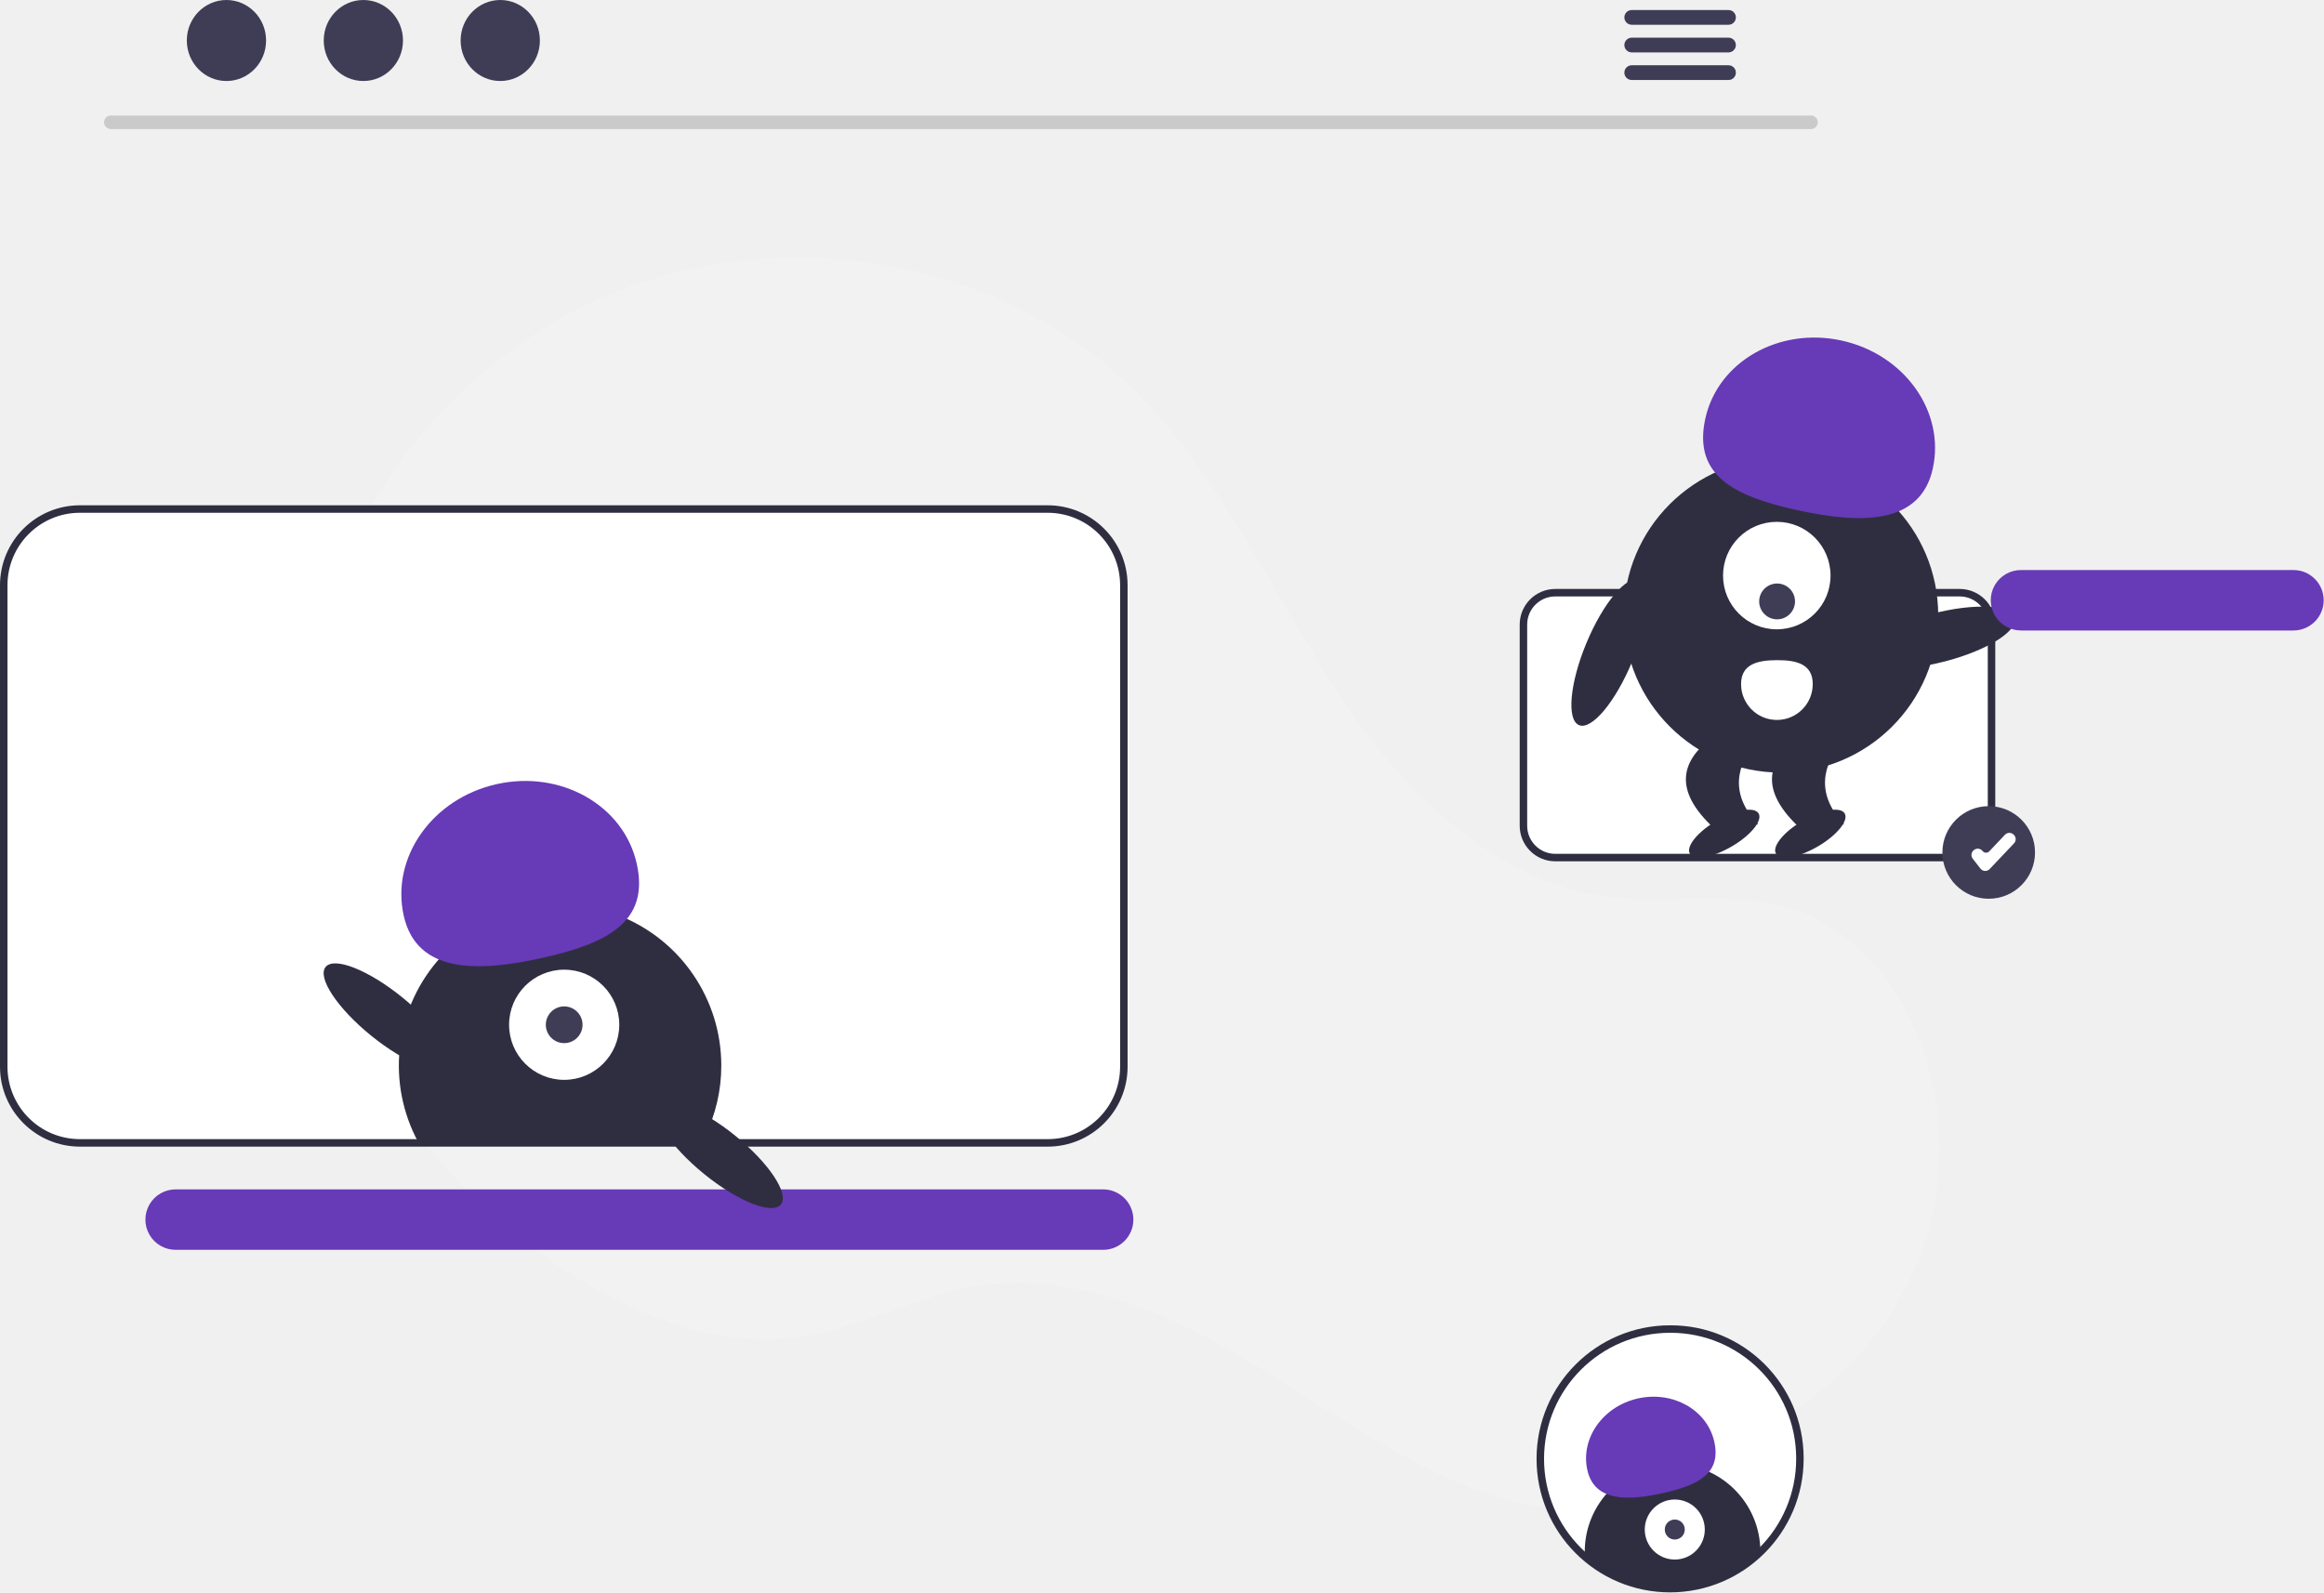
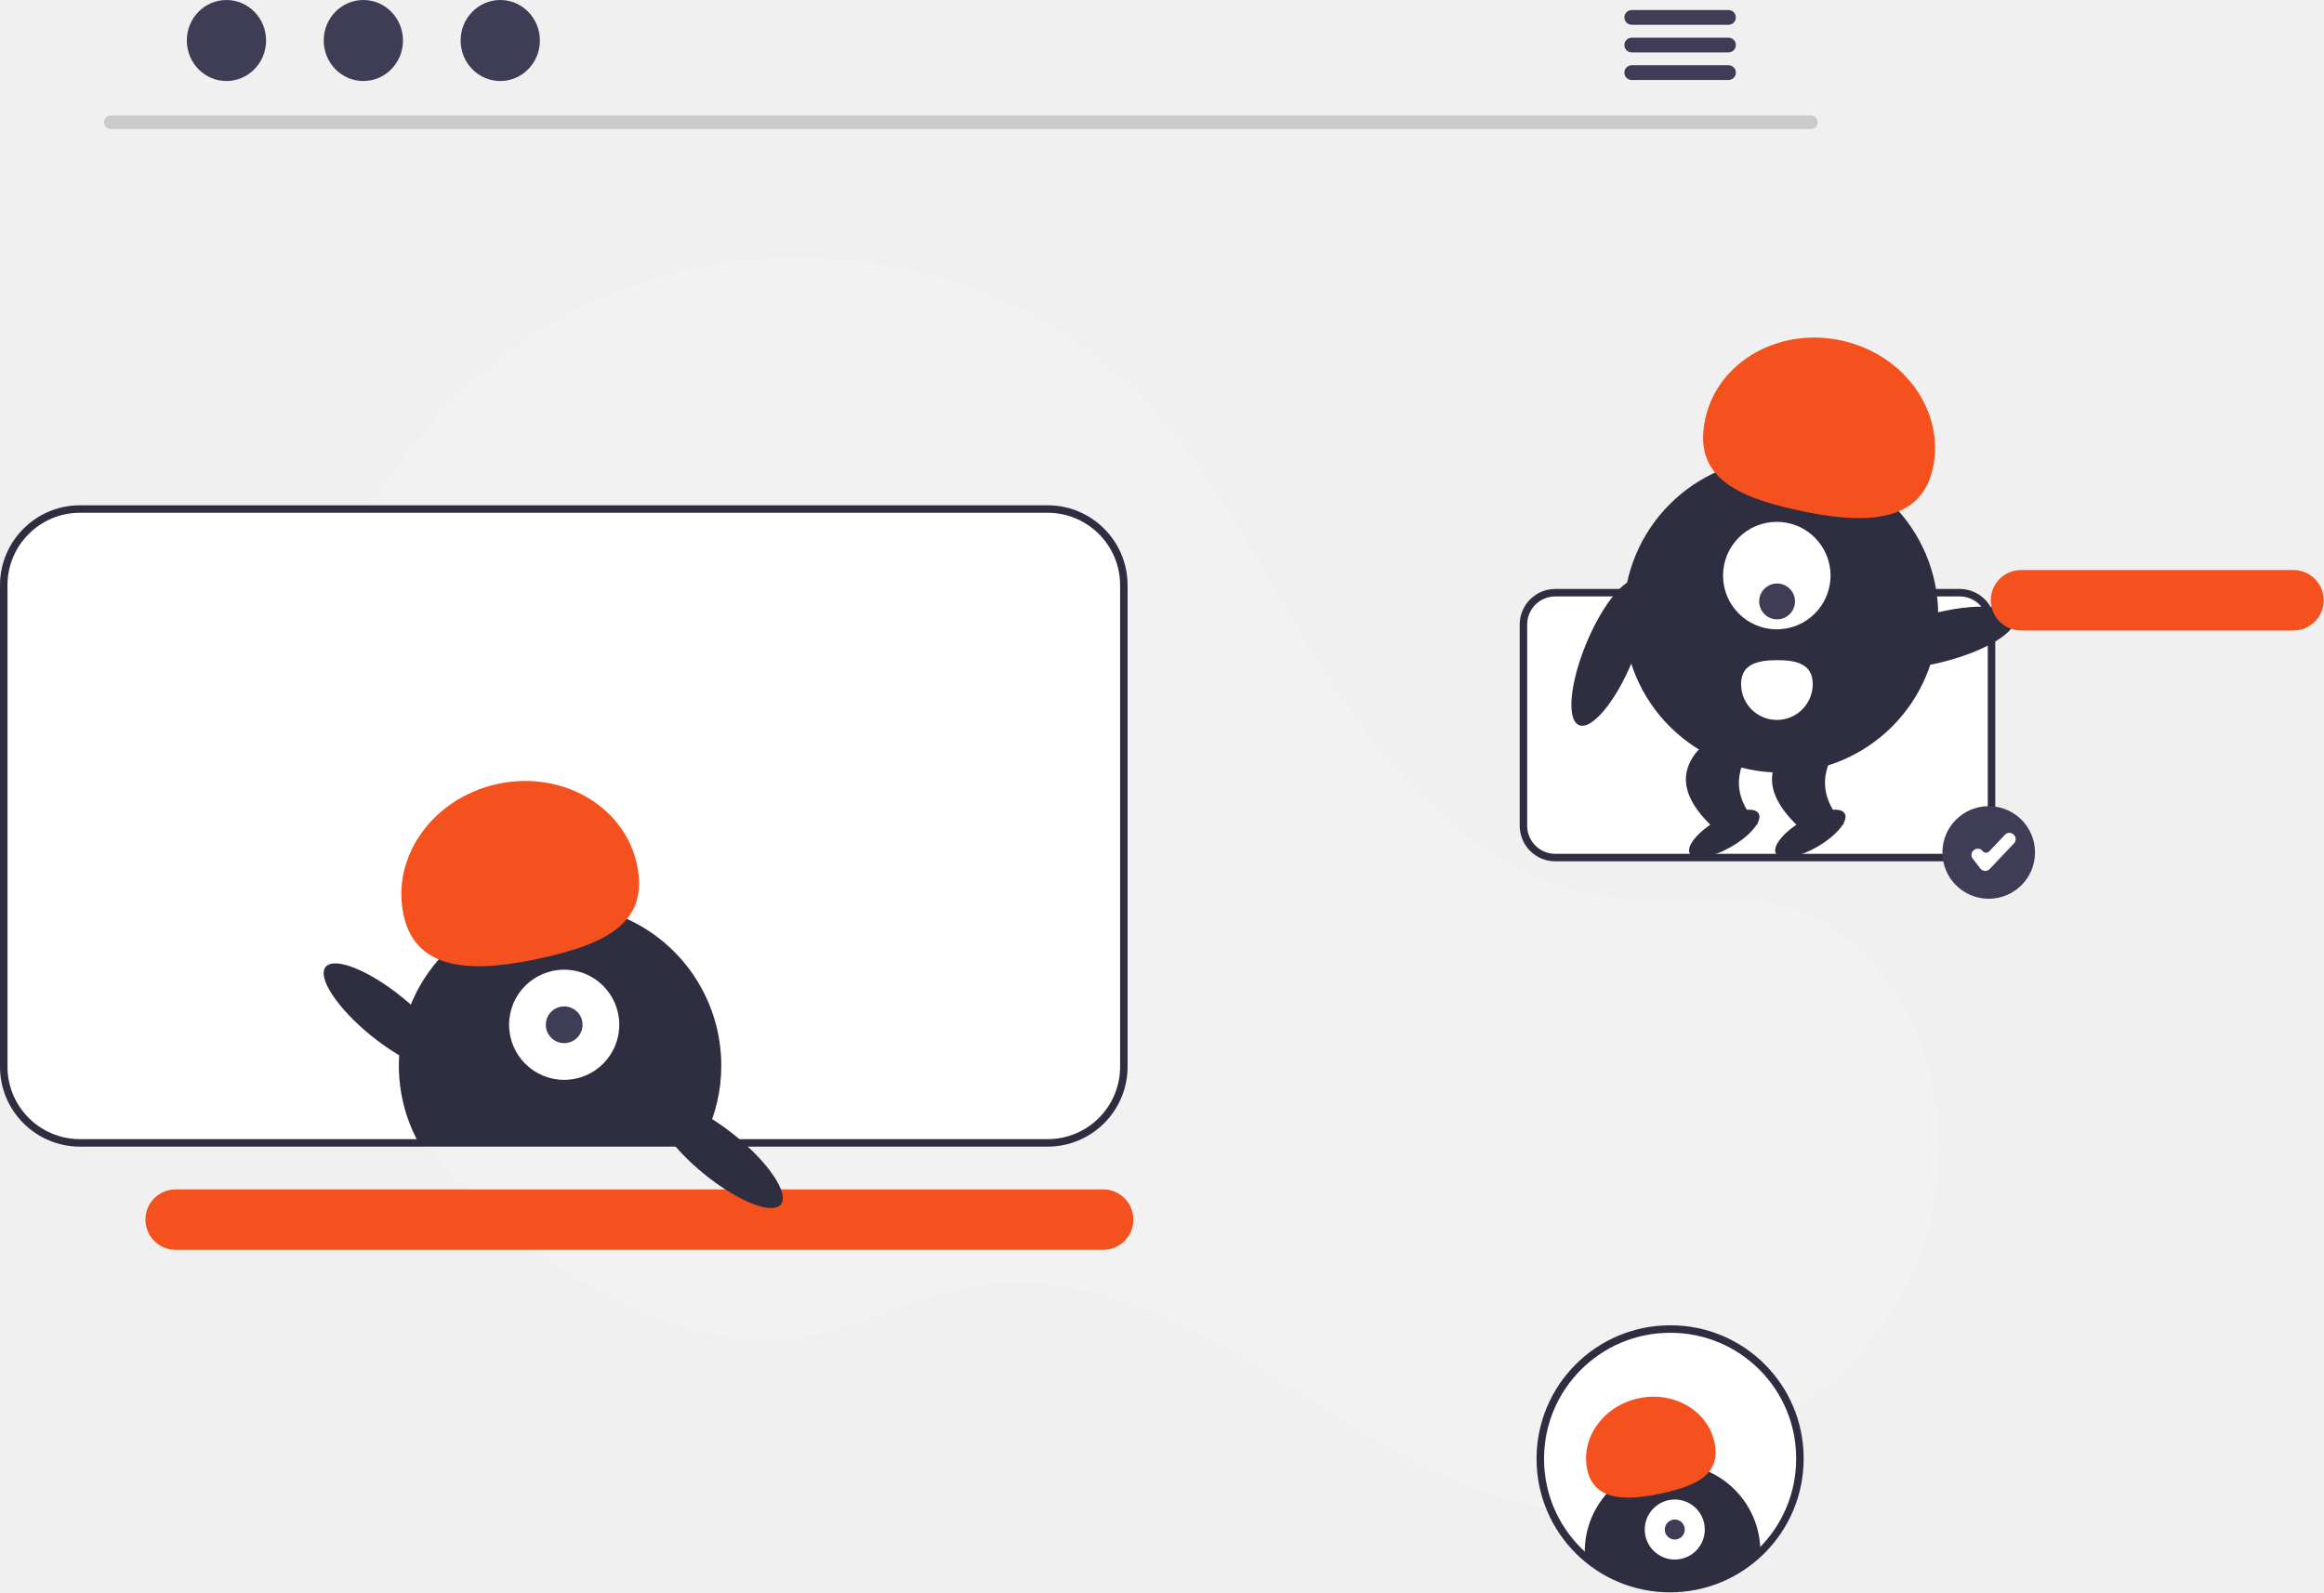
<svg xmlns="http://www.w3.org/2000/svg" data-name="Layer 1" width="620.876" height="425.501" viewBox="0 0 620.876 425.501">
  <path d="M774.835,609.827c25.955-19.769,38.352-52.989,30.591-84.679q-.289-1.181-.611-2.357c-5.145-18.811-17.874-36.689-36.427-42.699-15.578-5.047-32.581-1.166-48.832-3.173-31.902-3.94-56.635-29.752-74.038-56.778-17.403-27.026-30.777-57.278-53.902-79.605-38.117-36.803-100.295-44.727-147.555-20.771-47.26,23.956-77.363,77.104-76.08,130.073,1.284,52.969,32.729,103.611,78.396,130.48,16.776,9.87,36.179,16.863,55.489,14.416,16.755-2.123,31.979-11.126,48.655-13.799,26.219-4.202,52.27,7.652,74.948,21.466,22.677,13.814,44.582,30.188,70.351,36.592C720.843,645.213,751.843,627.34,774.835,609.827Z" transform="translate(-289.5618 -237.2495)" fill="#f2f2f2" />
  <path d="M569.468,373.273h-258.57a20.364,20.364,0,0,0-20.34,20.34v128.69a20.364,20.364,0,0,0,20.34,20.34h258.57a20.357,20.357,0,0,0,20.34-20.34v-128.69A20.357,20.357,0,0,0,569.468,373.273Z" transform="translate(-289.5618 -237.2495)" fill="#fff" />
  <path d="M569.469,543.645H310.902A21.365,21.365,0,0,1,289.562,522.305V393.611a21.365,21.365,0,0,1,21.34-21.34h258.566a21.365,21.365,0,0,1,21.34,21.34V522.305A21.365,21.365,0,0,1,569.469,543.645ZM310.902,374.271a19.363,19.363,0,0,0-19.34,19.34V522.305a19.363,19.363,0,0,0,19.34,19.34h258.566A19.363,19.363,0,0,0,588.809,522.305V393.611a19.363,19.363,0,0,0-19.34-19.34Z" transform="translate(-289.5618 -237.2495)" fill="#2f2e41" />
-   <path d="M584.363,571.222H336.574a8.076,8.076,0,1,1,0-16.151H584.363a8.076,8.076,0,0,1,0,16.151Z" transform="translate(-289.5618 -237.2495)" fill="#673ab7" />
+   <path d="M584.363,571.222H336.574a8.076,8.076,0,1,1,0-16.151H584.363a8.076,8.076,0,0,1,0,16.151Z" transform="translate(-289.5618 -237.2495)" fill="#F4511E" />
  <path d="M813.114,466.406H705.062a8.51,8.51,0,0,1-8.5-8.5V404.126a8.51,8.51,0,0,1,8.5-8.5H813.114a8.51,8.51,0,0,1,8.5,8.5V457.906A8.51,8.51,0,0,1,813.114,466.406Z" transform="translate(-289.5618 -237.2495)" fill="#fff" />
  <path d="M813.114,467.406H705.062a9.511,9.511,0,0,1-9.5-9.5V404.126a9.511,9.511,0,0,1,9.5-9.5H813.114a9.511,9.511,0,0,1,9.5,9.5v53.78A9.511,9.511,0,0,1,813.114,467.406ZM705.062,396.626a7.508,7.508,0,0,0-7.5,7.5v53.78a7.508,7.508,0,0,0,7.5,7.5H813.114a7.508,7.508,0,0,0,7.5-7.5V404.126a7.508,7.508,0,0,0-7.5-7.5Z" transform="translate(-289.5618 -237.2495)" fill="#2f2e41" />
  <path d="M773.43,271.734h-454.293a1.807,1.807,0,0,1,0-3.613h454.293a1.807,1.807,0,0,1,0,3.613Z" transform="translate(-289.5618 -237.2495)" fill="#cacaca" />
  <ellipse cx="60.499" cy="10.823" rx="10.588" ry="10.823" fill="#3f3d56" />
  <ellipse cx="97.074" cy="10.823" rx="10.588" ry="10.823" fill="#3f3d56" />
  <ellipse cx="133.649" cy="10.823" rx="10.588" ry="10.823" fill="#3f3d56" />
  <path d="M751.409,239.932h-25.981a1.968,1.968,0,0,0,0,3.934h25.981a1.968,1.968,0,0,0,0-3.934Z" transform="translate(-289.5618 -237.2495)" fill="#3f3d56" />
  <path d="M751.409,247.317h-25.981a1.968,1.968,0,0,0,0,3.934h25.981a1.968,1.968,0,0,0,0-3.934Z" transform="translate(-289.5618 -237.2495)" fill="#3f3d56" />
  <path d="M751.409,254.691h-25.981a1.968,1.968,0,0,0,0,3.934h25.981a1.968,1.968,0,0,0,0-3.934Z" transform="translate(-289.5618 -237.2495)" fill="#3f3d56" />
  <circle cx="531.3" cy="227.786" r="12.372" fill="#3f3d56" />
  <path d="M819.936,469.98c-.026,0-.053-.001-.079-.002a1.618,1.618,0,0,1-1.199-.623l-2.068-2.658a1.619,1.619,0,0,1,.284-2.272l.074-.058a1.618,1.618,0,0,1,2.272.284,1.181,1.181,0,0,0,1.788.087l4.198-4.432a1.621,1.621,0,0,1,2.289-.062l.069.066a1.618,1.618,0,0,1,.062,2.289l-6.515,6.877A1.617,1.617,0,0,1,819.936,469.98Z" transform="translate(-289.5618 -237.2495)" fill="#fff" />
  <path d="M482.261,521.989a42.831,42.831,0,0,1-4.43,19.04c-.33.68-.68,1.34-1.05,2h-75.17c-.37-.66-.72-1.32-1.05-2a43.071,43.071,0,1,1,81.7-19.04Z" transform="translate(-289.5618 -237.2495)" fill="#2f2e41" />
  <circle cx="150.726" cy="273.832" r="14.719" fill="#fff" />
  <circle cx="150.726" cy="273.832" r="4.906" fill="#3f3d56" />
-   <path d="M397.42,481.933c-3.477-15.574,7.639-31.31,24.829-35.149s33.944,5.675,37.422,21.249-7.915,21.318-25.105,25.156S400.898,497.507,397.42,481.933Z" transform="translate(-289.5618 -237.2495)" fill="#673ab7" />
+   <path d="M397.42,481.933c-3.477-15.574,7.639-31.31,24.829-35.149s33.944,5.675,37.422,21.249-7.915,21.318-25.105,25.156S400.898,497.507,397.42,481.933Z" transform="translate(-289.5618 -237.2495)" fill="#F4511E" />
  <ellipse cx="481.867" cy="545.871" rx="6.594" ry="21.006" transform="translate(-535.187 339.06) rotate(-50.95946)" fill="#2f2e41" />
  <ellipse cx="392.867" cy="508.871" rx="6.594" ry="21.006" transform="translate(-539.3906 256.2388) rotate(-50.95946)" fill="#2f2e41" />
  <ellipse cx="807.473" cy="407.616" rx="21.006" ry="6.594" transform="translate(-365.841 -22.36516) rotate(-14.48222)" fill="#2f2e41" />
  <ellipse cx="719.473" cy="411.616" rx="21.006" ry="6.594" transform="translate(-226.2857 680.7999) rotate(-67.4341)" fill="#2f2e41" />
  <circle cx="475.798" cy="164.433" r="42.012" fill="#2f2e41" />
  <path d="M759.237,457.55l-12.763.059c-9.343-9.197-7.96-16.58-.106-22.867l12.763-.059C753.247,441.928,751.678,449.448,759.237,457.55Z" transform="translate(-289.5618 -237.2495)" fill="#2f2e41" />
  <ellipse cx="750.208" cy="459.985" rx="10.636" ry="3.989" transform="translate(-419.1443 203.5703) rotate(-30.26634)" fill="#2f2e41" />
  <path d="M782.237,457.55l-12.763.059c-9.343-9.197-7.96-16.58-.106-22.867l12.763-.059C776.247,441.928,774.678,449.448,782.237,457.55Z" transform="translate(-289.5618 -237.2495)" fill="#2f2e41" />
  <ellipse cx="773.208" cy="459.985" rx="10.636" ry="3.989" transform="translate(-416.0092 215.1627) rotate(-30.26634)" fill="#2f2e41" />
  <circle cx="474.684" cy="153.802" r="14.359" fill="#fff" />
  <circle cx="474.766" cy="160.709" r="4.786" fill="#3f3d56" />
-   <path d="M805.931,362.423c3.322-15.208-7.593-30.508-24.38-34.175s-33.087,5.69-36.408,20.898,7.818,20.759,24.604,24.426S802.609,377.631,805.931,362.423Z" transform="translate(-289.5618 -237.2495)" fill="#673ab7" />
+   <path d="M805.931,362.423c3.322-15.208-7.593-30.508-24.38-34.175s-33.087,5.69-36.408,20.898,7.818,20.759,24.604,24.426S802.609,377.631,805.931,362.423Z" transform="translate(-289.5618 -237.2495)" fill="#F4511E" />
  <path d="M773.849,419.99a9.572,9.572,0,0,1-19.144.138l-0-.031-0-.019c-.025-5.287,4.256-6.402,9.543-6.426S773.825,414.703,773.849,419.99Z" transform="translate(-289.5618 -237.2495)" fill="#fff" />
-   <path d="M902.363,405.722H829.574a8.076,8.076,0,1,1,0-16.151h72.789a8.076,8.076,0,0,1,0,16.151Z" transform="translate(-289.5618 -237.2495)" fill="#673ab7" />
+   <path d="M902.363,405.722H829.574a8.076,8.076,0,1,1,0-16.151h72.789a8.076,8.076,0,0,1,0,16.151Z" transform="translate(-289.5618 -237.2495)" fill="#F4511E" />
  <path d="M770.423,627.071a34.679,34.679,0,1,1-34.679-34.679h0a34.532,34.532,0,0,1,34.679,34.384Q770.424,626.923,770.423,627.071Z" transform="translate(-289.5618 -237.2495)" fill="#fff" />
  <path d="M735.744,662.75a35.679,35.679,0,1,1,0-71.359c.052,0,.104-0.0.156-0a35.532,35.532,0,0,1,35.523,35.381v.299A35.72,35.72,0,0,1,735.744,662.75Zm.15-69.359c-.049,0-.096 0-.145 0a33.679,33.679,0,1,0,33.675,33.679v-.29A33.572,33.572,0,0,0,735.894,593.391Z" transform="translate(-289.5618 -237.2495)" fill="#2f2e41" />
  <path d="M759.86,651.91v.072a34.648,34.648,0,0,1-46.875,1.243c-.029-.433-.043-.881-.043-1.315a23.459,23.459,0,0,1,46.918-.065V651.91Z" transform="translate(-289.5618 -237.2495)" fill="#2f2e41" />
  <circle cx="447.43" cy="408.713" r="8.019" fill="#fff" />
  <circle cx="447.43" cy="408.713" r="2.673" fill="#3f3d56" />
-   <path d="M713.637,630.082c-1.895-8.485,4.162-17.059,13.527-19.15s18.493,3.092,20.388,11.577-4.312,11.614-13.678,13.706S715.532,638.567,713.637,630.082Z" transform="translate(-289.5618 -237.2495)" fill="#673ab7" />
+   <path d="M713.637,630.082c-1.895-8.485,4.162-17.059,13.527-19.15s18.493,3.092,20.388,11.577-4.312,11.614-13.678,13.706S715.532,638.567,713.637,630.082Z" transform="translate(-289.5618 -237.2495)" fill="#F4511E" />
</svg>
